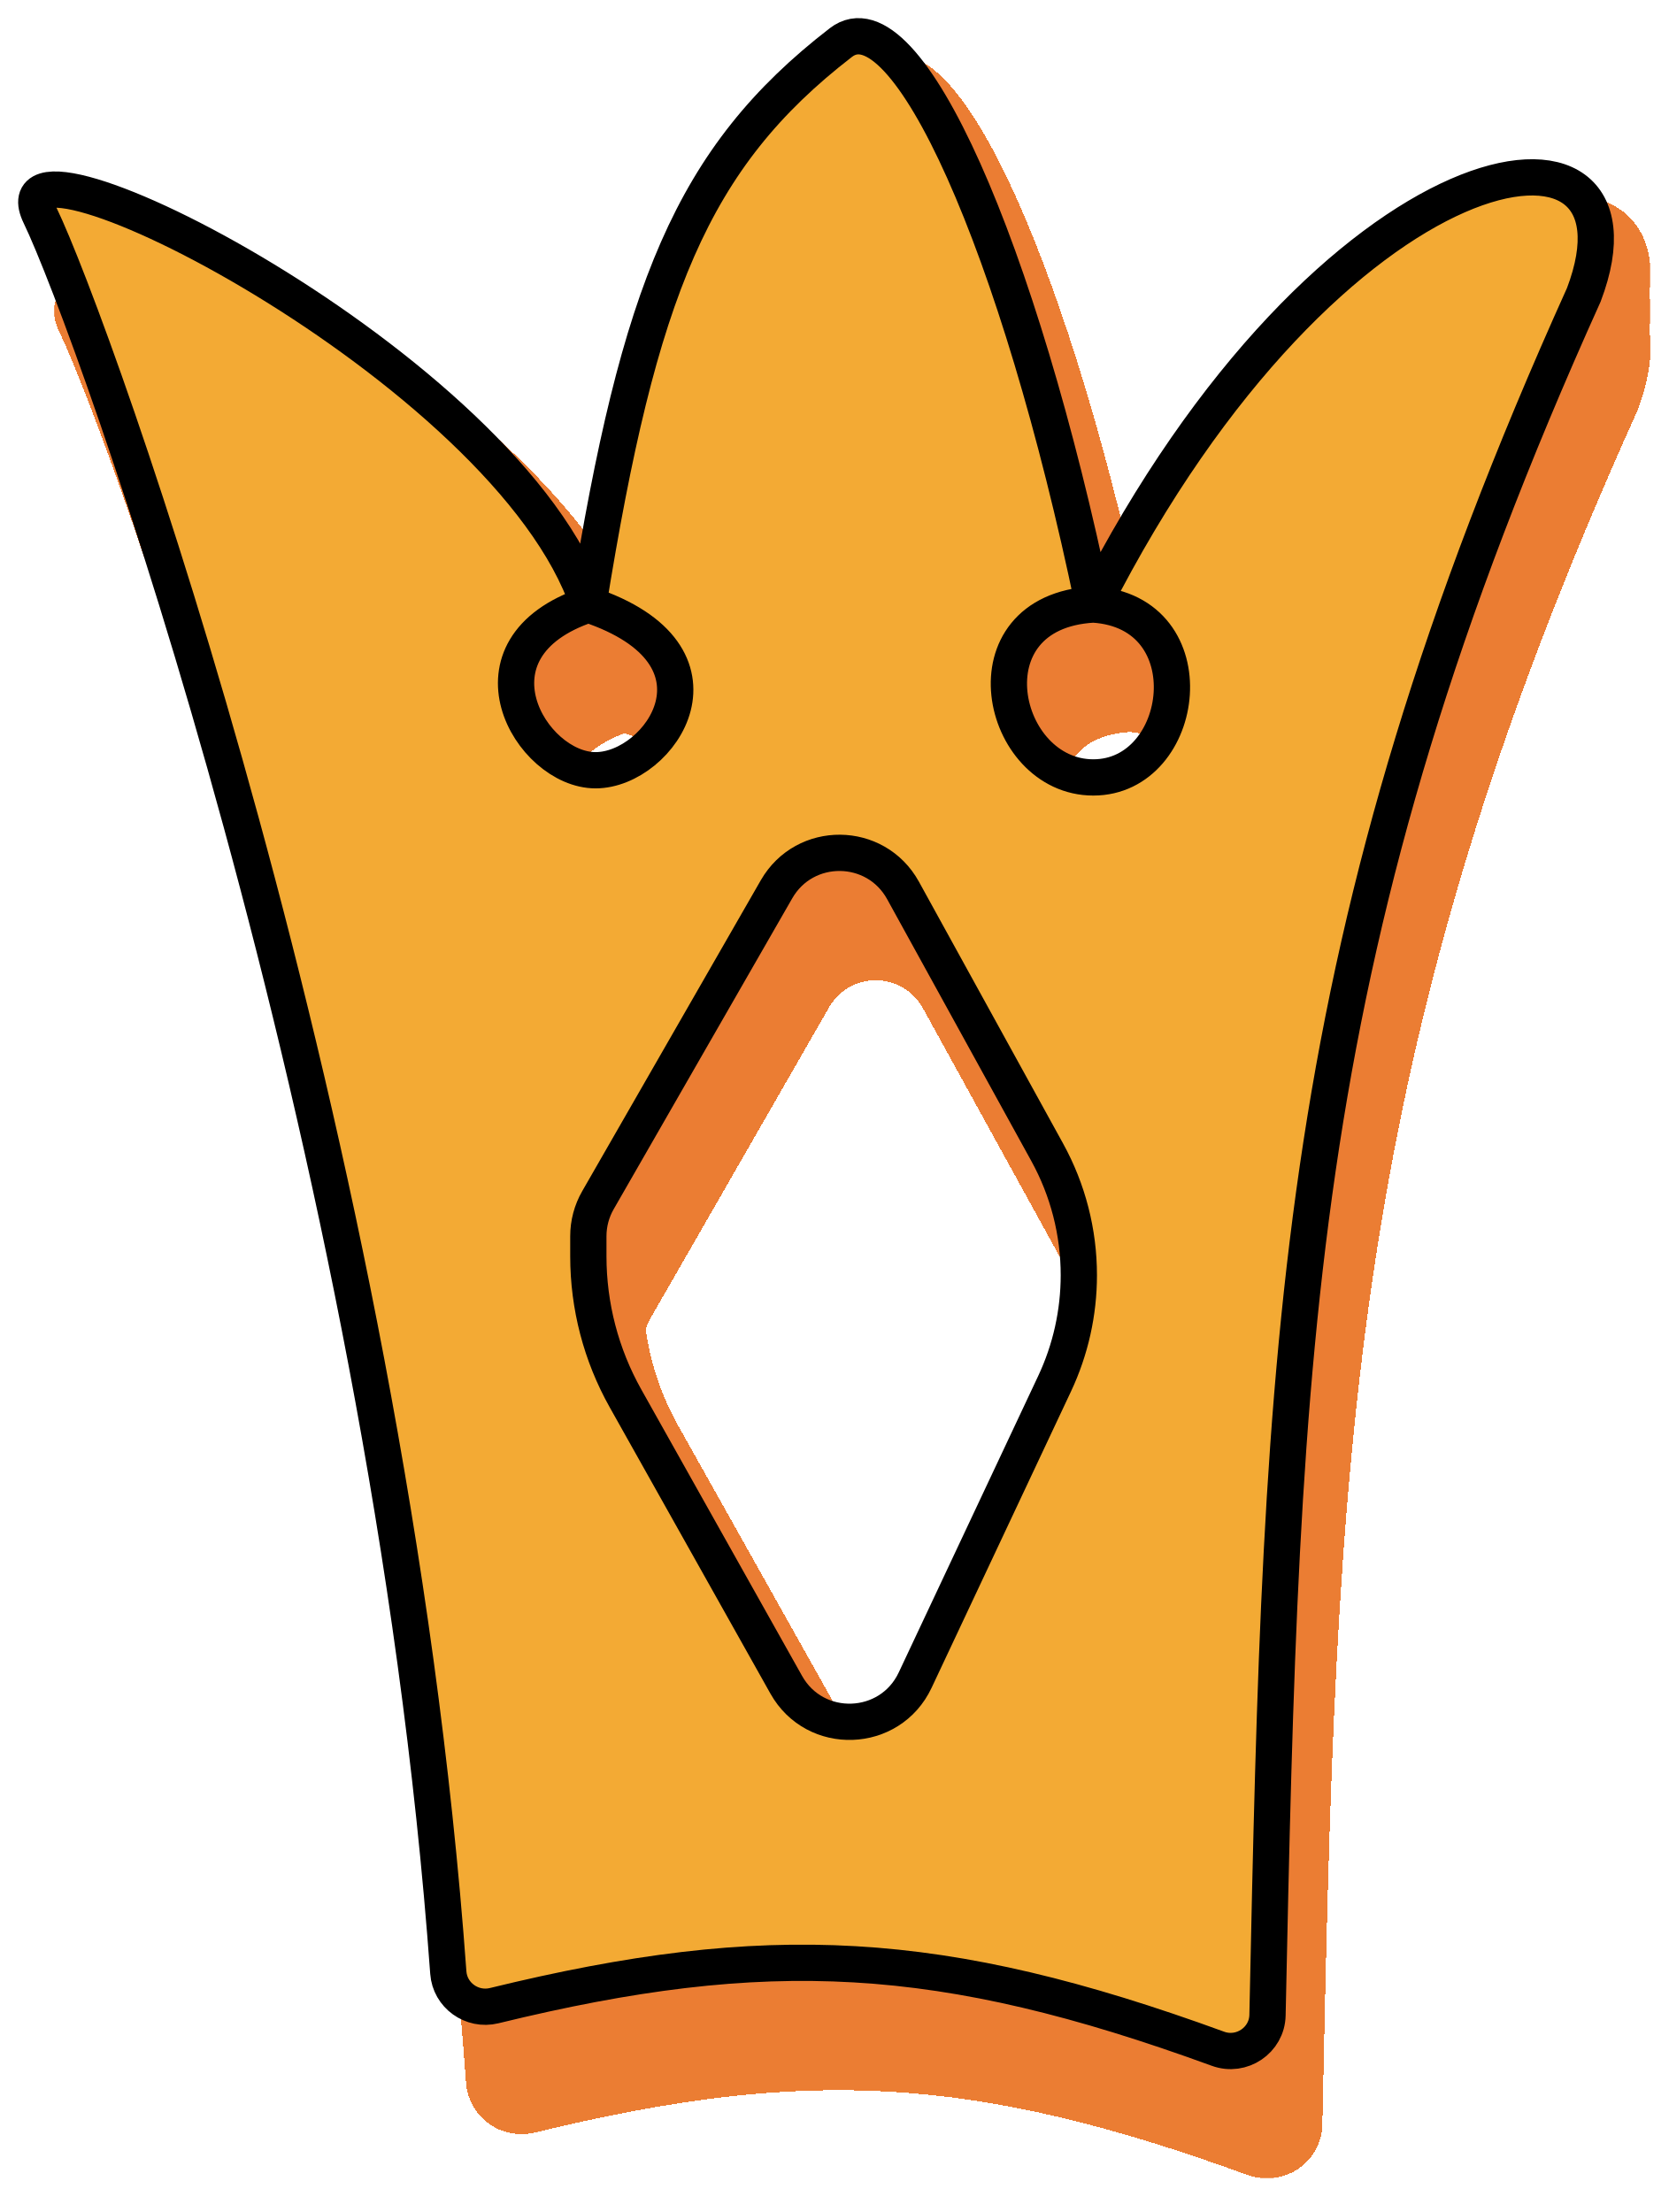
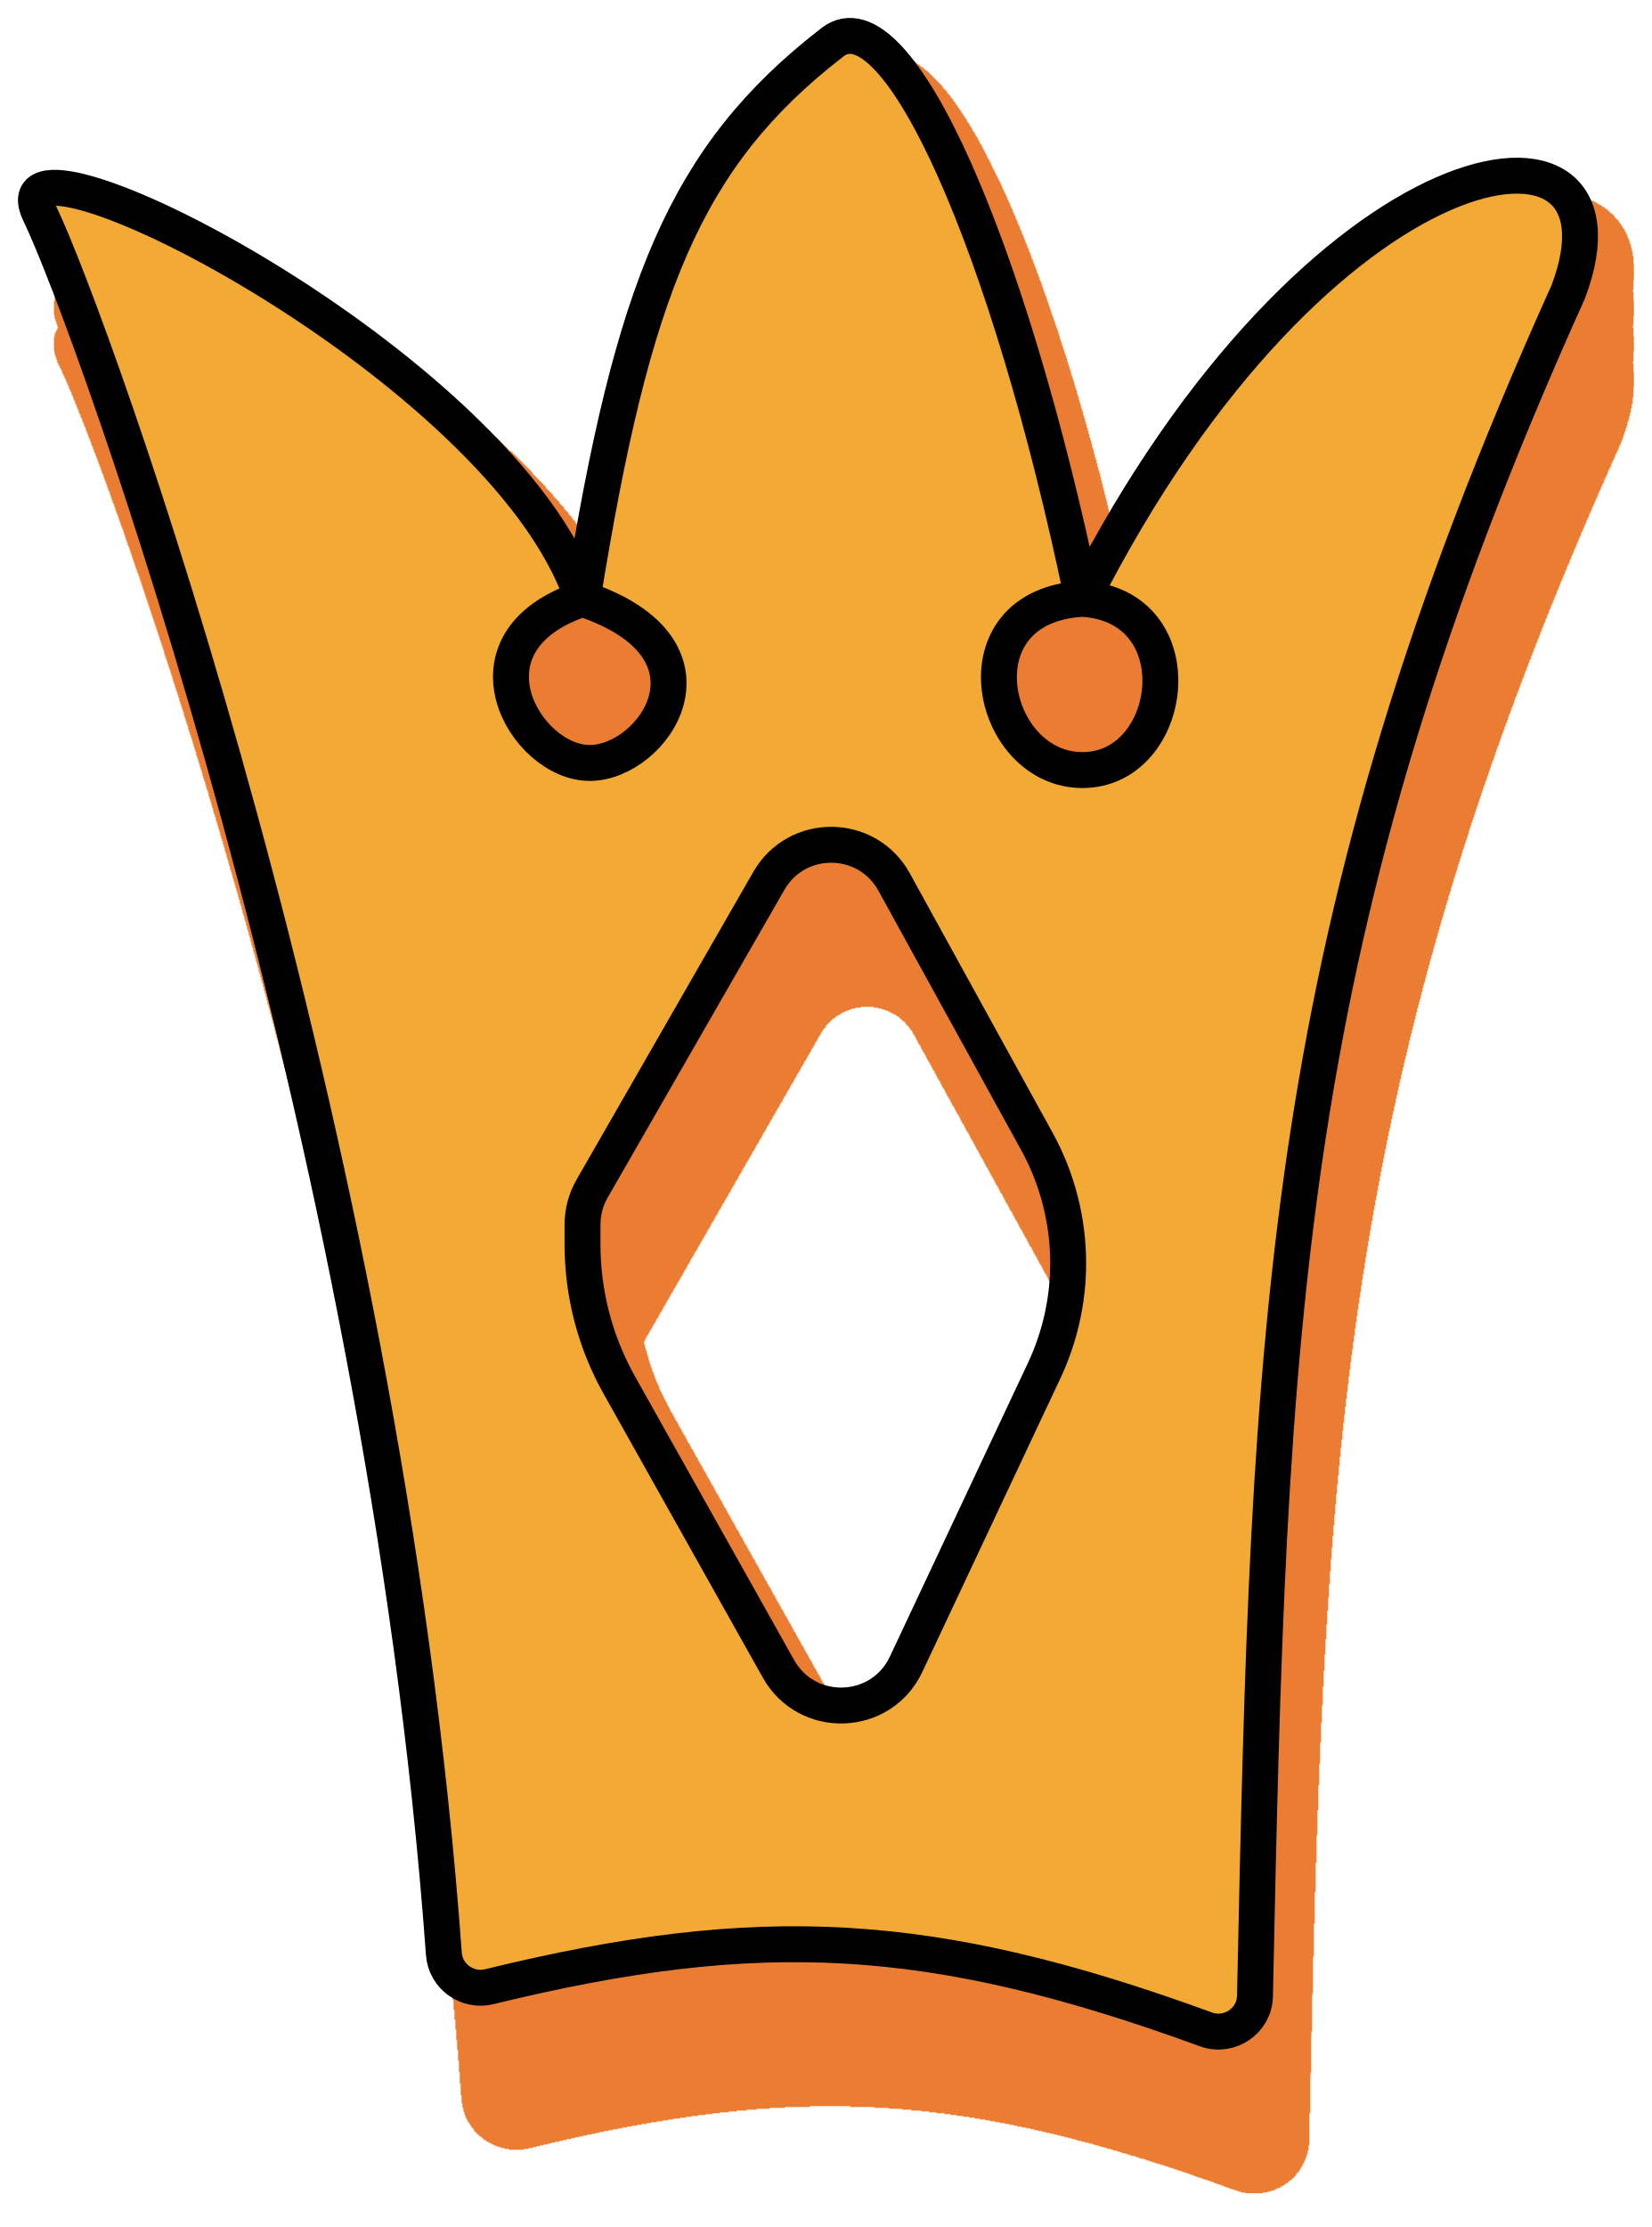
- <svg xmlns="http://www.w3.org/2000/svg" width="46" height="61" viewBox="0 0 46 61" fill="none">
+ <svg xmlns="http://www.w3.org/2000/svg" width="46" height="62" viewBox="0 0 46 62" fill="none">
  <g filter="url(#filter0_dddd)">
    <path fill-rule="evenodd" clip-rule="evenodd" d="M1.106 5.943C2.553 8.926 10.698 31.462 12.361 54.397C12.406 55.025 13.012 55.459 13.624 55.31C21.166 53.468 25.95 53.714 33.582 56.498C34.233 56.736 34.934 56.264 34.948 55.572C35.343 36.892 35.608 25.993 43.67 8.129C45.857 2.367 36.708 3.758 30.145 16.671C33.327 16.87 32.73 21.439 30.145 21.439C27.559 21.439 26.564 16.87 30.145 16.671C28.1 6.818 24.983 -0.215 23.183 1.175C19.068 4.354 17.617 8.026 16.222 16.671C20.399 18.062 18.211 21.241 16.421 21.241C14.63 21.241 12.642 17.863 16.222 16.671C14.033 10.115 -0.368 2.908 1.106 5.943ZM17.245 38.56C16.574 37.364 16.222 36.016 16.222 34.645V34.091C16.222 33.742 16.313 33.398 16.487 33.095L21.411 24.523C22.188 23.17 24.145 23.188 24.898 24.554L28.874 31.776C29.446 32.814 29.746 33.981 29.746 35.166C29.746 36.2 29.518 37.221 29.078 38.157L25.233 46.333C24.541 47.805 22.475 47.879 21.679 46.461L17.245 38.56Z" fill="#F3AA34" />
-     <path d="M16.222 16.671C14.033 10.115 -0.368 2.908 1.106 5.943C2.553 8.926 10.698 31.462 12.361 54.397C12.406 55.025 13.012 55.459 13.624 55.31C21.166 53.468 25.95 53.714 33.582 56.498C34.233 56.736 34.934 56.264 34.948 55.572C35.343 36.892 35.608 25.993 43.67 8.129C45.857 2.367 36.708 3.758 30.145 16.671M16.222 16.671C20.399 18.062 18.211 21.241 16.421 21.241C14.63 21.241 12.642 17.863 16.222 16.671ZM16.222 16.671C17.617 8.026 19.068 4.354 23.183 1.175C24.983 -0.215 28.1 6.818 30.145 16.671M30.145 16.671C33.327 16.87 32.73 21.439 30.145 21.439C27.559 21.439 26.564 16.87 30.145 16.671ZM29.746 35.166V35.166C29.746 36.2 29.518 37.221 29.078 38.157L25.233 46.333C24.541 47.805 22.475 47.879 21.679 46.461L17.245 38.56C16.574 37.364 16.222 36.016 16.222 34.645V34.091C16.222 33.742 16.313 33.398 16.488 33.095L21.411 24.523C22.188 23.17 24.145 23.188 24.898 24.554L28.874 31.776C29.446 32.814 29.746 33.981 29.746 35.166Z" stroke="black" />
+     <path d="M16.222 16.671C14.033 10.115 -0.368 2.908 1.106 5.943C2.553 8.926 10.698 31.462 12.361 54.397C12.406 55.025 13.012 55.459 13.624 55.31C21.166 53.468 25.95 53.714 33.582 56.498C34.233 56.736 34.934 56.264 34.948 55.572C35.343 36.892 35.608 25.993 43.67 8.129C45.857 2.367 36.708 3.758 30.145 16.671M16.222 16.671C20.399 18.062 18.211 21.241 16.421 21.241C14.63 21.241 12.642 17.863 16.222 16.671ZM16.222 16.671C17.617 8.026 19.068 4.354 23.183 1.175C24.983 -0.215 28.1 6.818 30.145 16.671M30.145 16.671C33.327 16.87 32.73 21.439 30.145 21.439C27.559 21.439 26.564 16.87 30.145 16.671ZM29.746 35.166V35.166C29.746 36.2 29.518 37.221 29.078 38.157L25.233 46.333C24.541 47.805 22.475 47.879 21.679 46.461L17.245 38.56C16.574 37.364 16.222 36.016 16.222 34.645V34.091C16.222 33.742 16.313 33.398 16.487 33.095L21.411 24.523C22.188 23.17 24.145 23.188 24.898 24.554L28.874 31.776C29.446 32.814 29.746 33.981 29.746 35.166Z" stroke="black" />
  </g>
  <defs>
-     <filter id="filter0_dddd" x="0.5" y="0.5" width="44.999" height="59.56" filterUnits="userSpaceOnUse" color-interpolation-filters="sRGB">
+     <filter id="filter0_dddd" x="0.5" y="0.5" width="44.999" height="60.56" filterUnits="userSpaceOnUse" color-interpolation-filters="sRGB">
      <feFlood flood-opacity="0" result="BackgroundImageFix" />
+       <feColorMatrix in="SourceAlpha" type="matrix" values="0 0 0 0 0 0 0 0 0 0 0 0 0 0 0 0 0 0 127 0" />
+       <feOffset dx="1" dy="4" />
+       <feColorMatrix type="matrix" values="0 0 0 0 0.922 0 0 0 0 0.49 0 0 0 0 0.2 0 0 0 1 0" />
+       <feBlend mode="normal" in2="BackgroundImageFix" result="effect1_dropShadow" />
      <feColorMatrix in="SourceAlpha" type="matrix" values="0 0 0 0 0 0 0 0 0 0 0 0 0 0 0 0 0 0 127 0" />
      <feOffset dx="1" dy="2" />
      <feColorMatrix type="matrix" values="0 0 0 0 0.922 0 0 0 0 0.49 0 0 0 0 0.2 0 0 0 1 0" />
-       <feBlend mode="normal" in2="BackgroundImageFix" result="effect1_dropShadow" />
+       <feBlend mode="normal" in2="effect1_dropShadow" result="effect2_dropShadow" />
      <feColorMatrix in="SourceAlpha" type="matrix" values="0 0 0 0 0 0 0 0 0 0 0 0 0 0 0 0 0 0 127 0" />
      <feOffset dx="1" dy="1" />
-       <feColorMatrix type="matrix" values="0 0 0 0 0.922 0 0 0 0 0.49 0 0 0 0 0.2 0 0 0 1 0" />
-       <feBlend mode="normal" in2="effect1_dropShadow" result="effect2_dropShadow" />
-       <feColorMatrix in="SourceAlpha" type="matrix" values="0 0 0 0 0 0 0 0 0 0 0 0 0 0 0 0 0 0 127 0" />
-       <feOffset dx="1" dy="3" />
      <feColorMatrix type="matrix" values="0 0 0 0 0.922 0 0 0 0 0.49 0 0 0 0 0.2 0 0 0 1 0" />
      <feBlend mode="normal" in2="effect2_dropShadow" result="effect3_dropShadow" />
      <feColorMatrix in="SourceAlpha" type="matrix" values="0 0 0 0 0 0 0 0 0 0 0 0 0 0 0 0 0 0 127 0" />
      <feOffset dx="1" dy="3" />
      <feColorMatrix type="matrix" values="0 0 0 0 0.922 0 0 0 0 0.49 0 0 0 0 0.2 0 0 0 1 0" />
      <feBlend mode="normal" in2="effect3_dropShadow" result="effect4_dropShadow" />
      <feBlend mode="normal" in="SourceGraphic" in2="effect4_dropShadow" result="shape" />
    </filter>
  </defs>
</svg>
